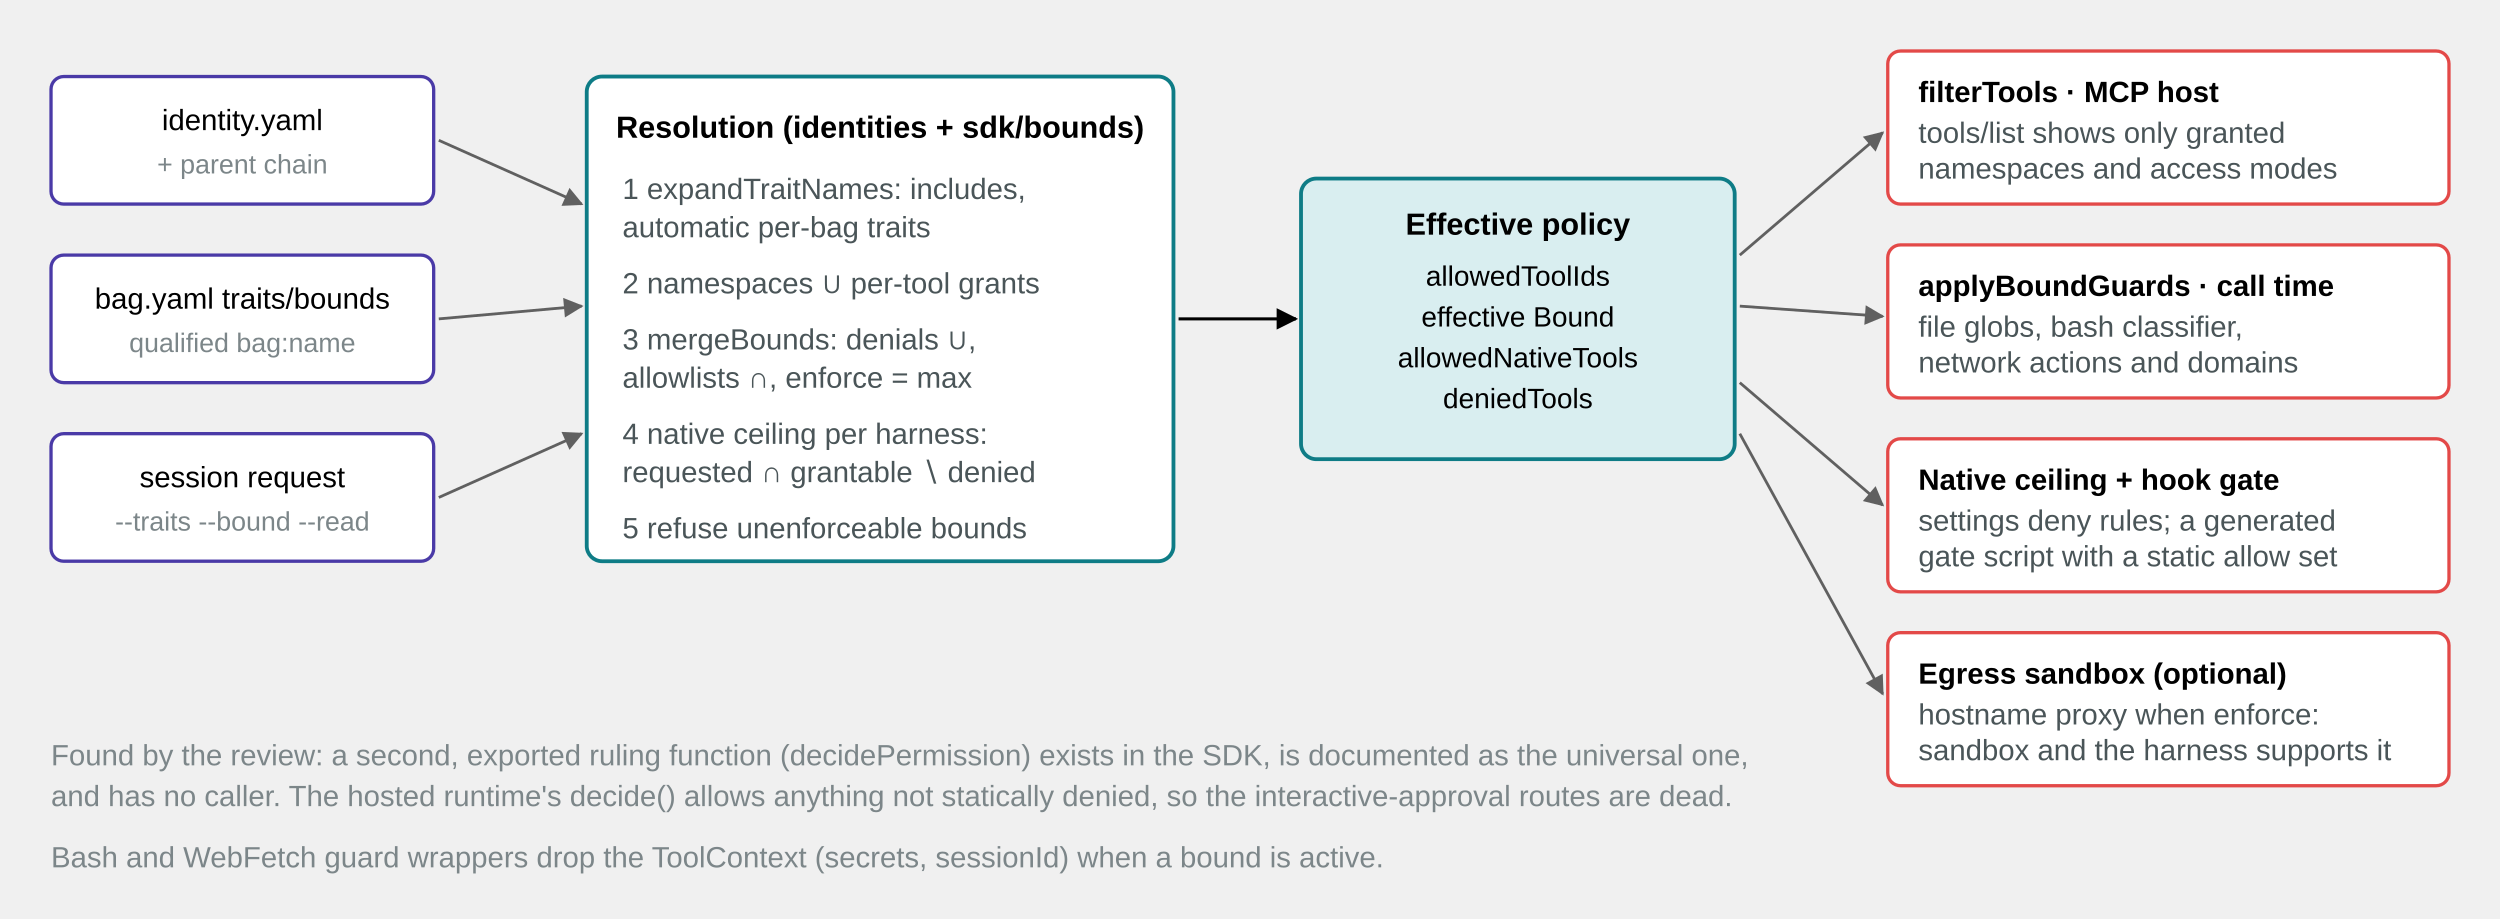
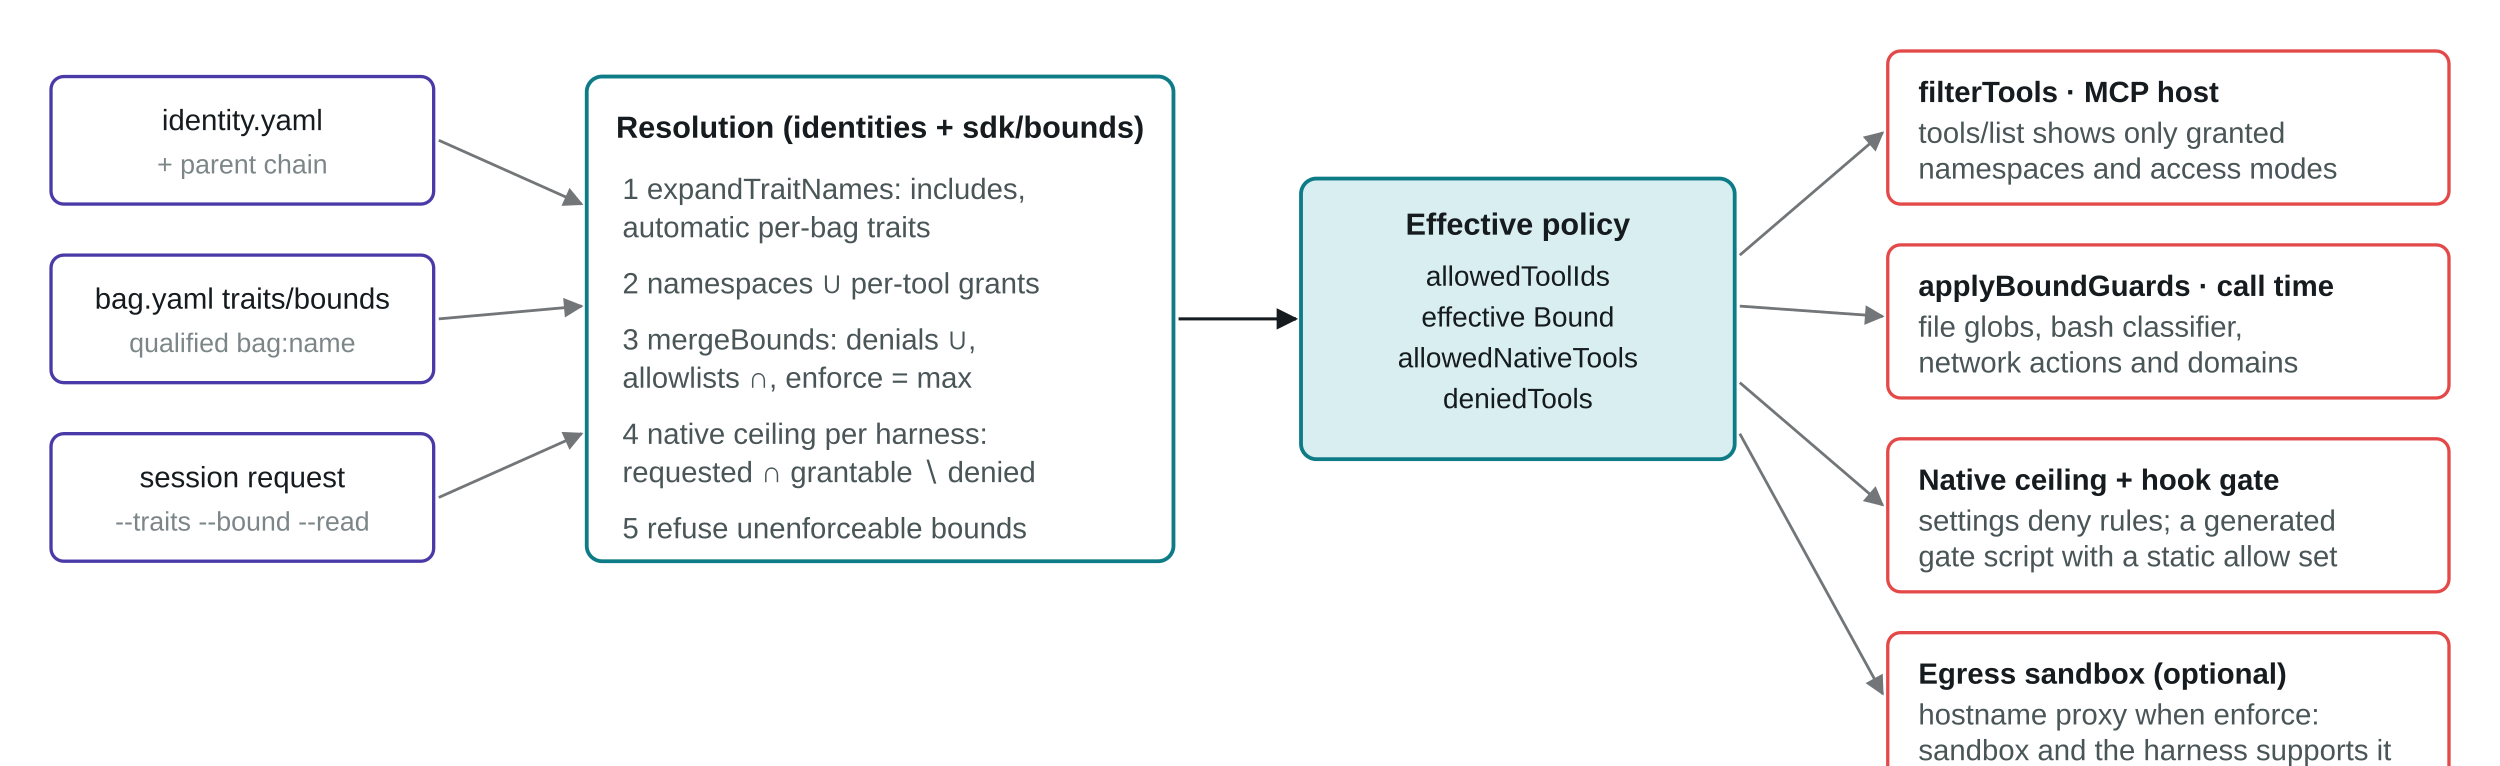
- <svg xmlns="http://www.w3.org/2000/svg" font-family="Helvetica Neue, Arial, system-ui, sans-serif" viewBox="0 0 980 360" role="img" aria-label="Pipeline: identity.yaml and bag.yaml are parsed into traits and bounds rows; at session start the selected traits expand to namespaces, bounds merge (denials union, allowlists intersect), producing an effective bound and allowed tool ids; three enforcement points consume it: filterTools in the MCP host, applyBoundGuards at call time, and the harness native-tool ceiling plus hook gate; optional egress sandbox.">
+ <svg xmlns="http://www.w3.org/2000/svg" font-family="Helvetica Neue, Arial, system-ui, sans-serif" color="#151b1e" viewBox="0 0 980 300" role="img" aria-label="Pipeline: identity.yaml and bag.yaml are parsed into traits and bounds rows; at session start the selected traits expand to namespaces, bounds merge (denials union, allowlists intersect), producing an effective bound and allowed tool ids; three enforcement points consume it: filterTools in the MCP host, applyBoundGuards at call time, and the harness native-tool ceiling plus hook gate; optional egress sandbox.">
+   <rect x="-5" y="-5" width="990.0" height="310" fill="#ffffff" />
  <defs>
    <marker id="arP" viewBox="0 0 10 10" refX="9" refY="5" markerWidth="7" markerHeight="7" orient="auto-start-reverse">
      <path d="M0 0L10 5L0 10z" fill="currentColor" />
    </marker>
  </defs>
  <g font-size="12" fill="currentColor">
    <g fill="#ffffff" stroke="#4a3aa7" stroke-width="1.3">
      <rect x="20" y="30" width="150" height="50" rx="5" />
      <rect x="20" y="100" width="150" height="50" rx="5" />
      <rect x="20" y="170" width="150" height="50" rx="5" />
    </g>
    <g text-anchor="middle" class="mono" font-size="11.5">
      <text x="95" y="51">identity.yaml</text>
      <text x="95" y="68" font-size="10.5" fill="#7c8689">+ parent chain</text>
      <text x="95" y="121">bag.yaml traits/bounds</text>
      <text x="95" y="138" font-size="10.5" fill="#7c8689">qualified bag:name</text>
      <text x="95" y="191">session request</text>
      <text x="95" y="208" font-size="10.5" fill="#7c8689">--traits --bound --read</text>
    </g>
    <rect x="230" y="30" width="230" height="190" rx="6" fill="#ffffff" stroke="#0e7c86" stroke-width="1.5" />
    <text x="345" y="54" text-anchor="middle" font-weight="600">Resolution (identities + sdk/bounds)</text>
    <g font-size="11.5" fill="#4a5558">
      <text x="244" y="78">1 expandTraitNames: includes,</text>
      <text x="244" y="93">   automatic per-bag traits</text>
      <text x="244" y="115">2 namespaces ∪ per-tool grants</text>
      <text x="244" y="137">3 mergeBounds: denials ∪,</text>
      <text x="244" y="152">   allowlists ∩, enforce = max</text>
      <text x="244" y="174">4 native ceiling per harness:</text>
      <text x="244" y="189">   requested ∩ grantable ∖ denied</text>
      <text x="244" y="211">5 refuse unenforceable bounds</text>
    </g>
    <g stroke="currentColor" stroke-width="1.1" opacity=".6" marker-end="url(#arP)">
      <line x1="172" y1="55" x2="228" y2="80" />
      <line x1="172" y1="125" x2="228" y2="120" />
      <line x1="172" y1="195" x2="228" y2="170" />
    </g>
    <rect x="510" y="70" width="170" height="110" rx="6" fill="#d9eef0" stroke="#0e7c86" stroke-width="1.5" />
    <text x="595" y="92" text-anchor="middle" font-weight="600">Effective policy</text>
    <g class="mono" font-size="11" text-anchor="middle">
      <text x="595" y="112">allowedToolIds</text>
      <text x="595" y="128">effective Bound</text>
      <text x="595" y="144">allowedNativeTools</text>
      <text x="595" y="160">deniedTools</text>
    </g>
    <line x1="462" y1="125" x2="508" y2="125" stroke="currentColor" stroke-width="1.2" marker-end="url(#arP)" />
    <g fill="#ffffff" stroke="#e34948" stroke-width="1.3">
      <rect x="740" y="20" width="220" height="60" rx="5" />
      <rect x="740" y="96" width="220" height="60" rx="5" />
      <rect x="740" y="172" width="220" height="60" rx="5" />
      <rect x="740" y="248" width="220" height="60" rx="5" />
    </g>
    <g font-size="11.5">
      <text x="752" y="40" font-weight="600">filterTools · MCP host</text>
      <text x="752" y="56" fill="#4a5558">tools/list shows only granted</text>
      <text x="752" y="70" fill="#4a5558">namespaces and access modes</text>
      <text x="752" y="116" font-weight="600">applyBoundGuards · call time</text>
      <text x="752" y="132" fill="#4a5558">file globs, bash classifier,</text>
      <text x="752" y="146" fill="#4a5558">network actions and domains</text>
      <text x="752" y="192" font-weight="600">Native ceiling + hook gate</text>
      <text x="752" y="208" fill="#4a5558">settings deny rules; a generated</text>
      <text x="752" y="222" fill="#4a5558">gate script with a static allow set</text>
      <text x="752" y="268" font-weight="600">Egress sandbox (optional)</text>
      <text x="752" y="284" fill="#4a5558">hostname proxy when enforce:</text>
      <text x="752" y="298" fill="#4a5558">sandbox and the harness supports it</text>
    </g>
    <g stroke="currentColor" stroke-width="1.1" opacity=".6" marker-end="url(#arP)">
      <line x1="682" y1="100" x2="738" y2="52" />
      <line x1="682" y1="120" x2="738" y2="124" />
      <line x1="682" y1="150" x2="738" y2="198" />
      <line x1="682" y1="170" x2="738" y2="272" />
    </g>
-     <text x="20" y="300" font-size="11.5" fill="#7c8689">Found by the review: a second, exported ruling function (decidePermission) exists in the SDK, is documented as the universal one,</text>
-     <text x="20" y="316" font-size="11.5" fill="#7c8689">and has no caller. The hosted runtime's decide() allows anything not statically denied, so the interactive-approval routes are dead.</text>
-     <text x="20" y="340" font-size="11.5" fill="#7c8689">Bash and WebFetch guard wrappers drop the ToolContext (secrets, sessionId) when a bound is active.</text>
  </g>
</svg>
